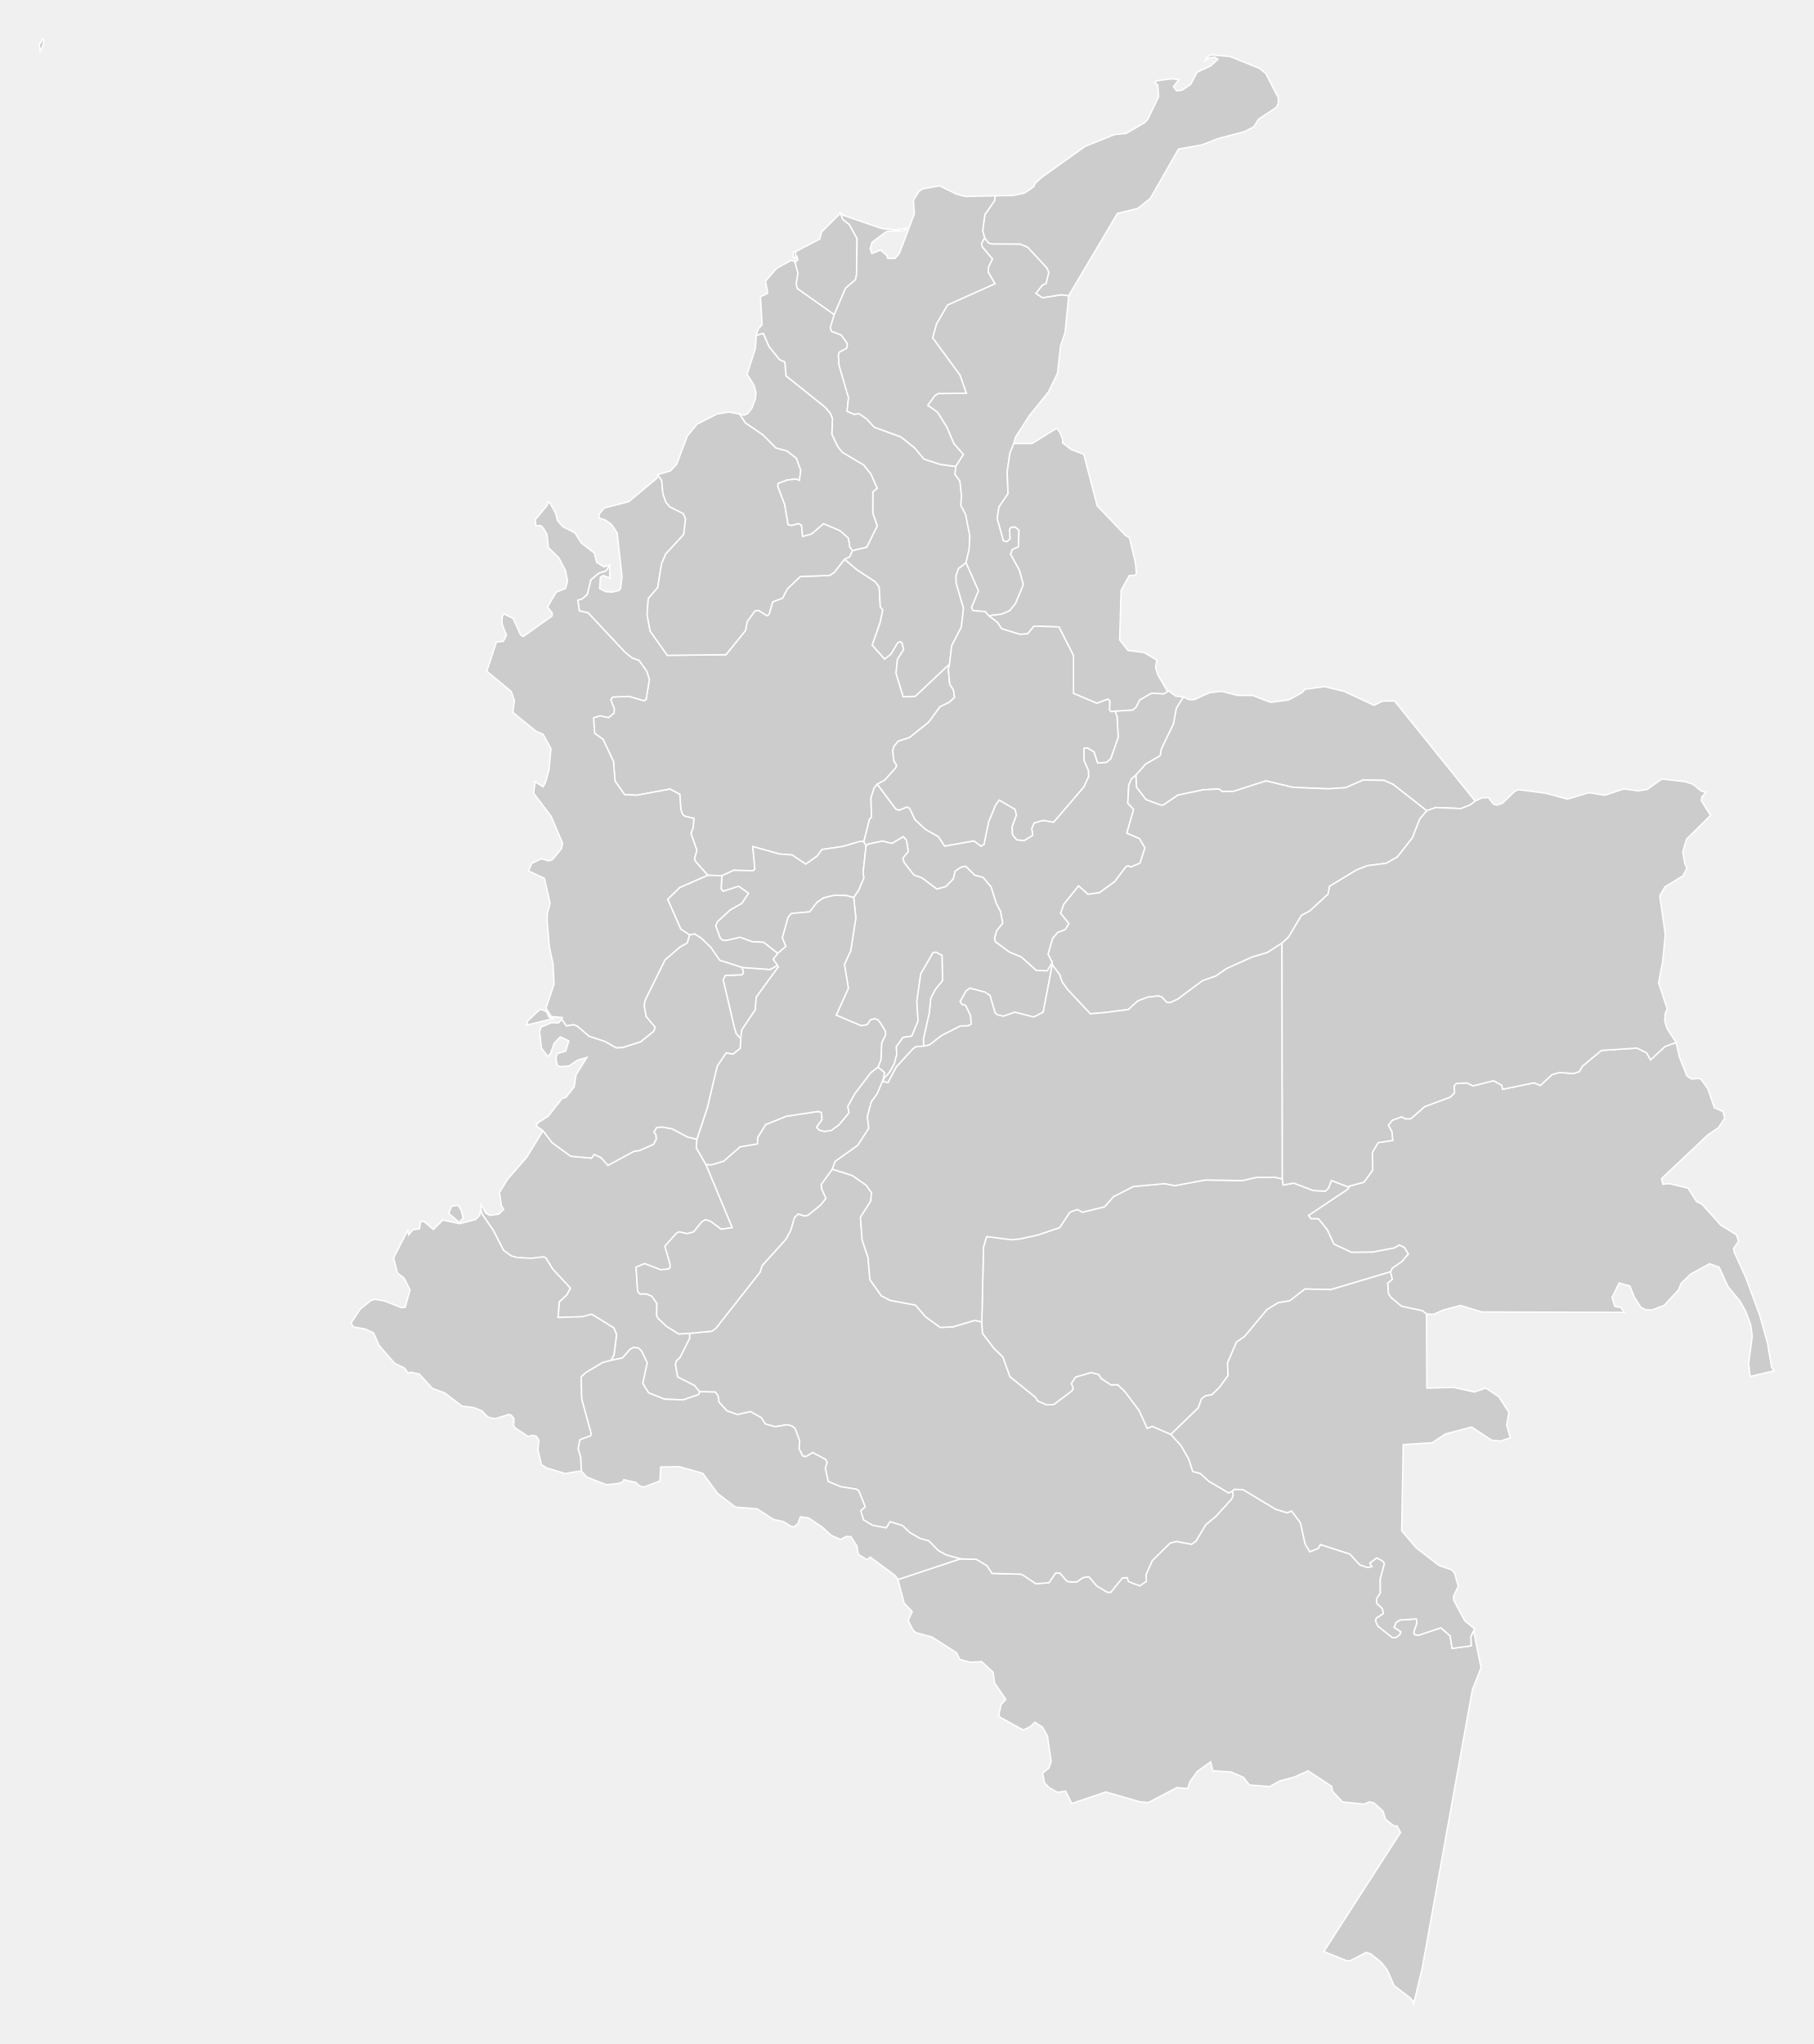
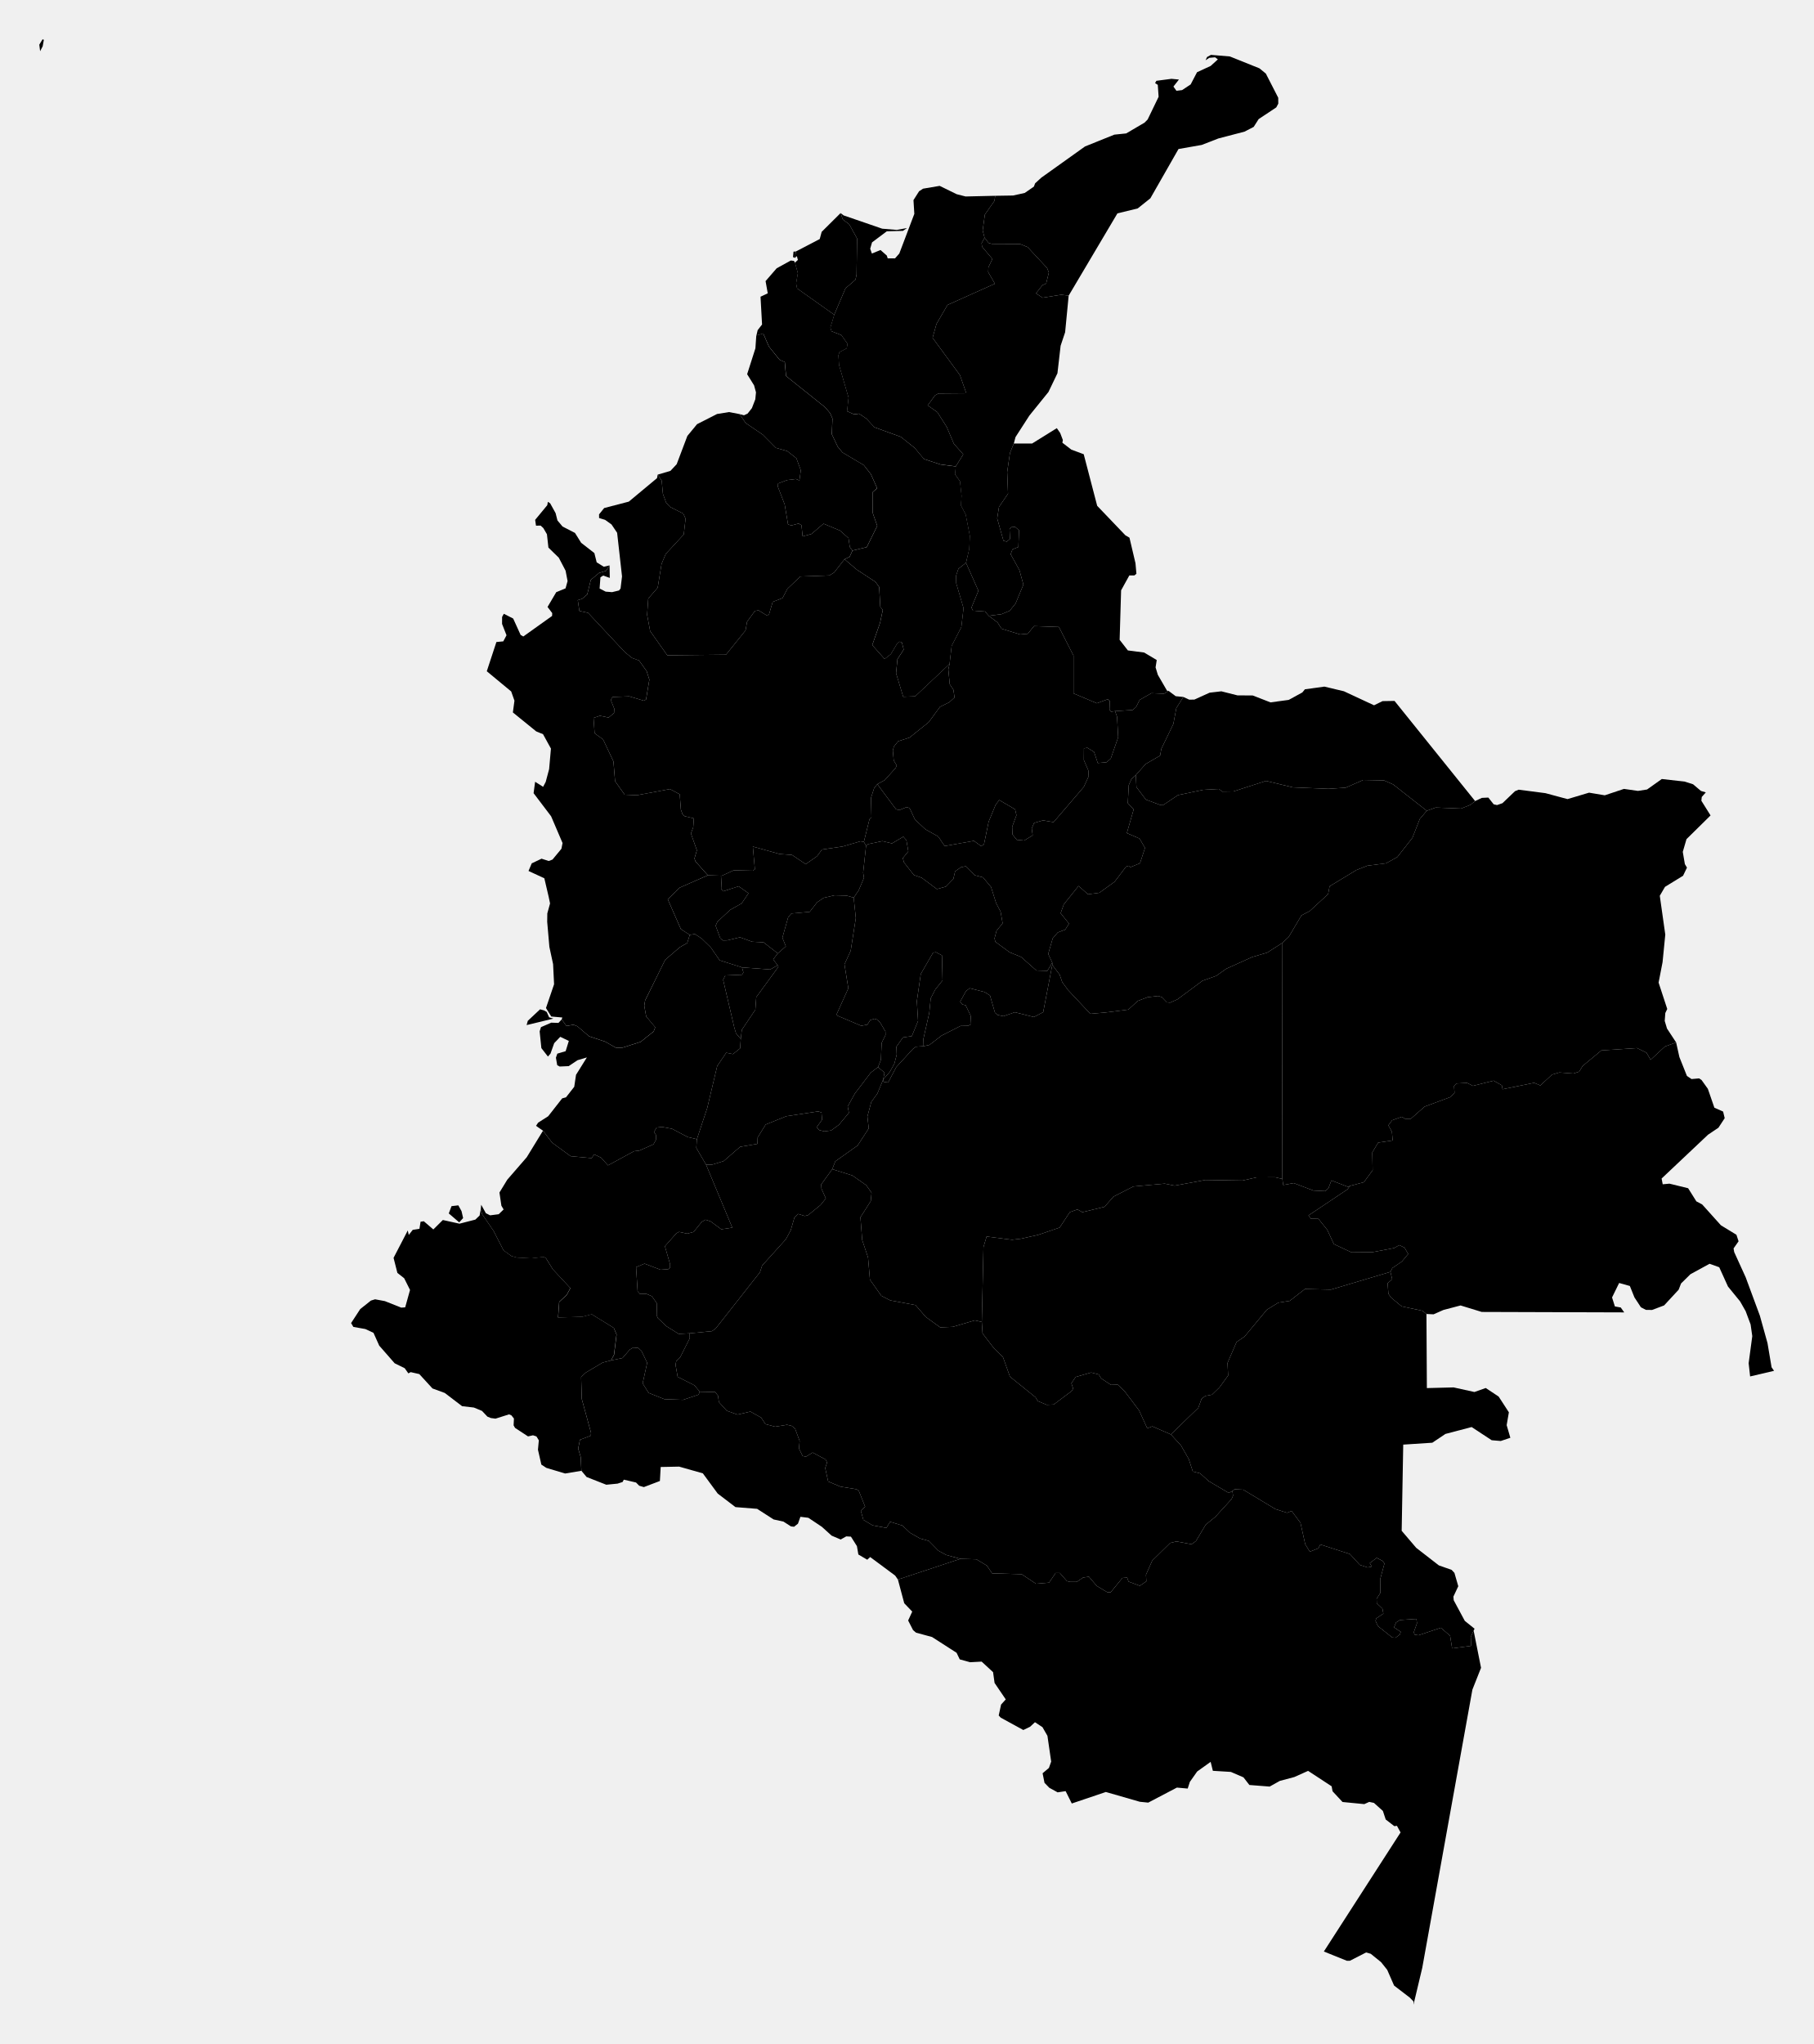
- <svg xmlns="http://www.w3.org/2000/svg" xmlns:ns1="http://amcharts.com/ammap" version="1.1" viewBox="-13.865 -13.865 639.731 721.001">
-   <defs>
-     <style type="text/css">
- 			.land
- 			{
- 				fill: #CCCCCC;
- 				fill-opacity: 1;
- 				stroke:white;
- 				stroke-opacity: 1;
- 				stroke-width:0.5;
- 			}
- 		</style>
-     <ns1:ammap projection="mercator" leftLongitude="-79.051" topLatitude="12.591" rightLongitude="-66.869" bottomLatitude="-4.237" />
-   </defs>
+ <svg xmlns="http://www.w3.org/2000/svg" version="1.1" viewBox="-13.865 -13.865 639.731 721.001">
  <g>
    <path id="CO_AMA" title="Amazonas" class="land" d="M302.91,543.31L324.95,536L324.95,536L330.59,536.16L334.32,538.4L336.13,541.12L346.57,541.42L351.61,544.78L356.22,544.4L358.54,541L360.04,541L362.5,543.83L363.64,544.14L366,544.14L368.24,542.6L370.29,542.31L373.06,545.55L376.73,547.75L377.95,547.82L382.11,542.75L383.79,542.62L384.27,544.02L388.24,545.51L390.55,543.94L390.42,541.62L392.63,536.63L398.98,530.39L401.19,529.86L406.51,530.85L408.04,529.74L411.5,523.96L414.94,521.14L420.64,514.9L421.14,513.72L420.92,512.08L420.92,512.08L421.68,511.46L424.72,511.6L436.11,518.46L440.22,519.76L441.8,519.11L444.92,523.27L446.61,530.85L448.23,533.49L451.24,532.27L451.94,530.94L462.35,534.3L465.88,538.14L468.63,539.04L470.09,538.71L469.37,537.5L471.83,535.65L473.85,536.71L474.56,537.63L473.06,543.17L473.12,547.99L471.79,550.11L471.85,551.68L473.84,553.56L474.18,555.32L471.68,556.99L471.41,557.88L472.24,559.72L477.31,563.74L478.46,563.83L479.99,562.7L480.31,561.75L477.93,560.18L478.64,558.46L480,557.58L485.83,557.19L486.03,558.71L484.91,561.89L485.2,562.73L486.56,562.96L494.46,560.32L497.71,563.13L498.43,567.58L505.15,566.68L505.01,563.52L506.02,561.33L506.02,561.33L508.63,574.44L505.58,582.14L487.89,680.28L484.8,693.27L484.81,692.14L483.49,690.77L477.95,686.52L475.53,680.98L473.36,678.26L469.71,675.31L468.09,674.84L462.38,677.77L461.26,677.77L453.18,674.51L480.24,632.51L478.96,630.17L478.05,630.3L475,627.94L474,624.92L470.85,622.09L469.19,621.73L467.45,622.52L459.76,621.77L456.25,617.99L455.92,616.23L447.62,610.79L442.78,612.96L437.64,614.33L434.06,616.33L426.9,615.77L424.82,613.08L420.37,611.16L414.02,610.77L413.24,607.61L408.49,611.01L405.9,614.68L405.14,617.03L401.33,616.69L391.22,621.99L388.25,621.69L376.27,618.24L364.25,622.3L362.08,617.94L359.26,618.37L356.34,616.77L354.63,615.02L353.95,611.64L356.18,609.76L356.98,607.52L355.66,598.43L353.91,595.38L351.26,593.63L349.54,595.23L347.15,596.38L339.17,592.01L338.47,591.25L339.31,587.4L340.96,585.59L337.01,579.77L336.48,575.97L332.45,572.25L328.38,572.47L324.72,571.46L323.61,569.14L314.96,563.58L309.29,562.03L308.25,561.13L306.52,557.75L307.96,554.61L305.14,551.66z" />
    <path id="CO_ANT" title="Antioquia" class="land" d="M290.9,283.09L289.71,282.89L283.39,284.73L276.13,285.79L274.38,288.16L270.39,290.95L265.55,287.71L261.12,287.37L251.73,284.75L252.45,292.76L251.75,293.28L244.98,293.13L240.8,295.04L240.8,295.04L235.86,294.89L235.86,294.89L231.5,289.98L231.14,288.96L231.99,286.06L229.89,280.13L230.7,277.95L230.91,274.8L227.7,274.05L226.96,273.39L226.35,271.74L225.94,266.32L222.5,264.47L210.84,266.64L206.52,266.45L203.13,261.69L202.56,254.72L198.89,246.95L195.91,244.79L195.52,239.37L197.79,238.61L200.84,239.25L202.77,237.64L202.85,236.13L201.59,233L202.26,231.99L208.12,231.77L213.29,233.3L214.06,232.88L215.23,225.86L214.26,222.84L211.59,219.12L209.14,218.23L206.64,216.23L193.6,202.31L190.54,201.63L189.97,197.83L191.47,197.38L193.31,195.83L194.58,190.66L197.46,188.25L199.95,187.5L201.18,185.57L201.18,185.57L201.26,189.99L198.94,189.15L197.96,189.78L197.67,193.73L199.81,194.83L202.08,195.01L204.51,194.42L205.06,193.74L205.58,189.46L203.85,174.07L201.87,171.13L199.61,169.51L197.49,168.86L197.48,167.57L199.28,165.34L207.97,163.08L217.92,154.8L218.16,153.56L218.16,153.56L219.57,155.65L220.01,160.36L221.15,163.45L222.53,164.95L227.2,167.31L228,169.09L227.36,174.66L220.99,181.55L219.53,185.03L218.16,193.43L214.83,197.28L214.43,203.01L215.5,208.74L221.55,217.29L242.25,217.07L249.16,208.5L249.69,205.44L252.45,201.65L253.73,201.42L256.79,203.32L257.48,202.7L258.74,198.43L262.21,197.11L263.91,193.84L268.48,189.49L278.73,189.12L280.4,188.09L284.07,183.4L284.07,183.4L288.38,187.05L294.96,191.37L296.29,193.2L296.69,200.18L297.57,201.26L296.61,205.82L293.85,213.68L298.21,218.58L300.39,216.89L302.73,212.98L303.54,212.45L304.32,212.78L304.94,215.26L302.74,218.65L302.26,223.6L304.78,231.92L309.02,231.73L321.13,220.32L321.13,220.32L320.7,222.29L321.2,227.5L322.5,229.47L322.89,232.16L321.03,233.86L317.76,235.45L313.78,240.88L307,246.31L302.99,247.61L301.5,249.46L301.11,250.87L301.44,254.4L302.49,256.13L302.14,256.99L298.25,261.32L295.64,262.74L295.64,262.74L294.53,264.13L293.41,267.57L293.58,274.4L292.88,275.11z" />
    <path id="CO_ARA" title="Arauca" class="land" d="M489.48,272.13L477.63,262.84L474.39,261.41L467.06,261.27L460.88,263.98L454.84,264.38L442.27,263.87L432.77,261.59L421.27,265.3L417.33,265.36L416.15,264.43L410.64,264.73L401.72,266.6L396.43,270.15L395.57,270.12L390.4,268.19L387.06,263.79L386.83,259.54L386.83,259.54L390.28,255.65L395.41,252.67L395.84,250.28L400.08,241.51L401.14,235.88L403.61,231.98L403.61,231.98L405.67,232.93L407.49,232.91L412.88,230.47L417.02,229.99L422.69,231.42L428.11,231.46L434.34,233.89L440.78,233.02L445.59,230.39L446.49,229.28L453.36,228.33L460.25,229.97L470.88,234.92L473.88,233.45L478.11,233.38L506.54,268.7L506.54,268.7L504.91,270.02L501.6,271.35L492.63,270.99z" />
    <path id="CO_ATL" title="Atlántico" class="land" d="M266.9,74.85L275.33,70.45L276.01,67.92L282.69,61.29L282.69,61.29L283.47,63.54L285.76,65.3L288.5,70.26L288.32,82.99L287.94,84.79L284.41,87.84L280.44,97.16L280.44,97.16L267.32,87.86L266.98,86.09L267.6,82.48L266.58,78.77L266.58,78.77L267.62,77.82L267.25,76.45L266.62,77.11L266.62,77.11z" />
    <path id="CO_BOL" title="Bolívar" class="land" d="M326.93,184.66l-2.67,2.1l-0.83,2.44l0.05,2.65l2.59,8.82l-0.78,6.67l-3.41,6.61l-0.74,6.38l0,0l-12.12,11.41l-4.24,0.19l-2.52,-8.32l0.49,-4.95l2.2,-3.39l-0.62,-2.48l-0.78,-0.32l-0.81,0.53l-2.34,3.9l-2.18,1.69l-4.36,-4.9l2.76,-7.85l0.96,-4.56l-0.88,-1.08l-0.39,-6.99l-1.33,-1.83l-6.58,-4.32l-4.32,-3.65l0,0l1.8,-0.85l1.01,-2.21l0,0l5.03,-1.21l3.71,-7.5l-1.57,-4.47l0.01,-7.48l1.53,-1.33l-2.21,-4.96l-2.52,-3.2l-7.5,-4.45l-1.7,-2.08l-2.07,-4.36l0.23,-5.52l-0.82,-1.91l-1.77,-2.08l-13.78,-11.03l-0.44,-4.92l-1.82,-0.79l-3.78,-4.67l-2.01,-4.63l-2.43,0.74l0,0l0.45,-1.91l1.55,-1.99l-0.54,-9.8l2.55,-1.2l-0.77,-4.31l3.92,-4.52l4.98,-2.74l1.1,0.13l0.39,0.62l0,0l1.02,3.72l-0.62,3.61l0.34,1.76l13.12,9.3l0,0l-1.37,4.52l0.4,1.3l3.45,1.33l2.2,3.09l-0.29,1.61l-2.54,1.34l-0.39,1.09l0.23,3.47l3.35,11.48l-0.52,4.81l2.45,1.08l1.78,-0.23l2.6,1.77l2.81,3.03l9.32,3.38l4.87,3.89l3.32,3.95l5.8,1.9l5.41,0.7l0,0l-0.26,2.81l1.73,2.4l0.58,5.21l-0.25,3.29l1.7,3.25l1.47,7.59l-0.23,4.58L326.93,184.66zM266.62,77.11l-0.72,-0.29l0.17,-1.92l0.83,-0.06l0,0L266.62,77.11z" />
    <path id="CO_BOY" title="Boyacá" class="land" d="M379.5,236.98L385.74,236.57L386.95,235.5L388.2,233.01L392.34,230.65L396.78,230.84L398.38,229.82L398.38,229.82L400.91,231.71L403.61,231.98L403.61,231.98L401.14,235.88L400.08,241.51L395.84,250.28L395.41,252.67L390.28,255.65L386.83,259.54L386.83,259.54L385.28,260.97L384.35,263.07L384.01,269.43L386.08,271.66L383.67,280L388.14,281.92L390.08,285.23L388.31,290.63L385,292L384.23,291.53L383.38,291.86L379.37,297.15L373.99,301.04L369.97,301.59L366.64,298.65L361.44,305.12L360.32,308.26L363.26,311.92L361.95,314.04L359.3,315.06L357.52,317.13L355.93,322.64L357.37,325.67L357.37,325.67L355.63,328.59L351.76,328.47L346.38,323.7L342.32,322.04L337.3,318.35L336.99,317.17L337.7,314.45L339.85,311.81L339.14,307.74L337.56,304.71L335.77,299.02L332.92,295.62L330.01,294.87L326.8,291.7L325.09,292.08L323.1,293.48L322.47,296.17L319.82,298.88L316.66,299.75L311.31,295.76L308.55,294.8L305.06,290.35L304.64,288.82L306.58,286.45L305.9,282.51L304.82,281.27L300.83,283.64L297.43,282.83L292.41,283.89L291.67,284.5L291.67,284.5L290.9,283.09L290.9,283.09L292.88,275.11L293.58,274.4L293.41,267.57L294.53,264.13L295.64,262.74L295.64,262.74L302.21,271.56L303.38,271.9L305.99,270.82L307.04,271.2L308.94,275.25L312.66,278.7L317.13,281.2L319.4,284.57L329.72,282.74L332.28,284.61L333.28,283.94L334.93,275.96L337.37,270.05L338.64,268.34L344.25,271.62L344.73,273.69L343.22,277.78L343.33,280.49L344.84,282.37L347.46,282.62L350.46,280.79L350.12,278.37L350.95,276.42L354.12,275.51L357.83,276.14L368.48,263.72L370.2,259.98L370.09,257.9L368.51,254.24L368.54,250.1L369.75,249.91L372.12,251.38L373.41,255.29L376.53,255.01L377.99,253.74L380.62,246.19L380.22,238.94z" />
    <path id="CO_CAU" title="Cauca" class="land" d="M233.01,477.05L232.56,478.09L227.14,479.91L220.52,479.68L214.95,477.45L212.86,474.1L214.45,466.86L212.42,462.62L211.31,461.62L209.53,461.46L208.33,462.18L205.74,465.16L201.67,466.01L201.67,466.01L202.78,464.04L203.67,456.87L202.7,454.56L194.91,449.75L191.58,450.62L183.03,450.89L183.43,445.39L186.07,442.93L187.37,440.53L181.18,433.89L178.72,429.92L177.96,429.52L173.58,430.01L168.6,429.76L166.57,429.21L163.79,427.21L160.28,420.35L156.27,414.49L155.74,412.75L155.74,412.75L155.9,411.1L157.55,414.09L159.04,414.83L162.07,414.44L163.81,412.76L163.02,411.44L162.34,406.78L165.1,402.26L171.96,394.35L177.7,384.98L177.7,384.98L180.93,389.21L187.46,393.97L194.84,394.65L195.77,393.33L198.18,394.48L200.62,397.21L209.82,392.21L211.67,392L216.68,389.78L217.62,388.03L217.52,386.4L216.83,385.48L217.76,383.88L219.71,383.65L223.21,384.3L228.77,387.22L231.99,387.98L231.99,387.98L231.78,391.05L235.22,396.95L235.22,396.95L244.48,419.17L240.59,419.75L236.81,416.95L235.01,416.37L233.68,417.17L230.84,420.69L228.59,421.3L225.68,420.67L224.73,421.19L220.71,425.73L222.53,432.06L222.53,433.28L221.91,433.82L219.15,434.02L213.53,431.87L210.54,433.12L211.08,441.61L211.89,442.55L214.2,442.54L216.1,443.37L217.9,445.91L217.8,450.13L218.24,451.1L221.26,453.96L225.58,456.66L229.45,456.45L229.45,456.45L229.47,458.21L226.09,464.92L224.7,466.28L224.46,467.56L225.21,471.8L231.15,474.81z" />
    <path id="CO_CES" title="Cesar" class="land" d="M326.93,184.66L328.05,179.78L328.28,175.2L326.8,167.61L325.1,164.36L325.35,161.07L324.78,155.86L323.05,153.46L323.31,150.65L323.31,150.65L325.97,146.41L322.65,142.66L320.14,136.75L316.83,131.53L313.41,129.12L316.02,125.58L317.18,124.94L327.04,124.86L324.79,118.45L315.14,105.3L316.52,100.38L320.41,93.7L337.12,86.21L334.76,82.11L334.84,80.4L336.24,77.47L332.62,73.2L332.43,71.94L333.48,69.99L333.48,69.99L334.9,71.84L336.09,72.16L346,72.21L348.67,73.3L355.55,80.69L356.16,82.27L355.2,86.16L353.9,86.73L351.63,89.6L353.91,91.15L360.56,90.1L363.15,90.42L363.15,90.42L361.9,103.33L360.31,108.09L359.19,117.8L356.02,124.4L349.28,132.74L344.39,140.32L343.8,142.58L343.8,142.58L342.44,145.92L341.46,152.62L341.76,160.28L338.57,164.95L337.93,168.99L340.14,176.85L341.29,177.2L342.45,176.24L342.29,172.86L342.83,172.11L344.27,172L345.64,173.19L345.41,179.08L343.32,179.92L342.68,181.63L345.78,187.25L347.18,192.35L344.43,198.99L342.35,201.57L339.42,202.79L334.93,203.34L334.93,203.34L333.67,201.86L329.39,201.55L328.85,200.46L331.31,194.53z" />
    <path id="CO_CHO" title="Chocó" class="land" d="M179.42,163.15l0.81,0.53l1.92,3.47l0.64,2.56l1.8,2.15l4.39,2.26l2.18,3.48l4.66,3.63l0.82,3.27l2.51,1.55l2.03,-0.48l0,0l-1.24,1.92l-2.48,0.75l-2.89,2.41l-1.27,5.17l-1.84,1.56l-1.49,0.45l0.56,3.8l3.07,0.68l13.04,13.92l2.49,2l2.45,0.88l2.67,3.73l0.97,3.02l-1.17,7.02l-0.76,0.42l-5.17,-1.53l-5.86,0.22l-0.67,1.01l1.26,3.13l-0.09,1.51l-1.93,1.61l-3.04,-0.64l-2.27,0.76l0.39,5.42l2.98,2.16l3.66,7.77l0.57,6.97l3.39,4.76l4.33,0.19l11.65,-2.17l3.45,1.85l0.4,5.41l0.61,1.66l0.74,0.66l3.22,0.75l-0.22,3.16l-0.8,2.17l2.09,5.93l-0.85,2.9l0.35,1.02l4.36,4.91l0,0l-9.91,4.35l-4.22,4.11l4.63,10.53l3.14,2.02l0,0l-0.89,2.86l-2.59,1.48l-5.2,4.46l-7.08,14.32l-0.3,1.86l0.68,3.79l3.2,3.81l-0.56,1.47l-4.61,3.69l-6.39,2.03l-2.25,0.08l-3.85,-2.19l-5.7,-1.9l-4.12,-3.52l-1.33,-0.55l-2.53,0.43l-1.67,-2.33l0,0l0.24,-0.64l-3.92,-0.35l-1.86,-2.99l2.86,-8.39l-0.35,-7.1l-1.31,-6.08l-0.77,-8.85l0.04,-2.96l0.97,-3.52l-0.5,-2.38l-1.52,-6.49l-5.58,-2.58l1.14,-2.69l3.46,-1.64l2.53,0.81l1.33,-0.5l3.15,-3.81l0.4,-2.02l-4.04,-9.44l-6.18,-8.15l0.54,-4.02l2.82,1.78l0.91,-1.72l1.21,-4.52l0.64,-7.25l-2.79,-5.08l-2.4,-0.98l-8.24,-6.69l0.56,-4.15l-1.15,-3.25l-8.61,-7.13l3.39,-10.31l2.43,-0.23l1.14,-2.15l-1.57,-4l0.01,-2.47l0.61,-1.11l3.3,1.68l2.63,5.79l0.94,0.54l10.16,-7.25l0.04,-1.01l-1.65,-2.16l3.08,-5.22l3.28,-1.34l0.71,-2.57l-0.7,-3.66l-2.4,-4.58l-3.66,-3.57l-0.52,-4.7l-1.27,-2.18l-0.96,-0.88l-1.63,0.03l-0.3,-2.05l4.28,-5.18L179.42,163.15zM178.07,342.55l0.95,0.54l0.83,1.89l1.5,0.46l-9.43,2.28l0.41,-1.49l4.34,-4.07L178.07,342.55z" />
    <path id="CO_CAL" title="Caldas" class="land" d="M260.52,322.44L255.53,318.54L251.49,318.32L247.2,316.76L242.6,317.84L241.14,317.85L240.25,317.12L238.61,312.69L239.21,311.28L243.71,307.1L247.79,304.79L250.2,301.23L246.73,298.76L241.24,300.54L240.54,299.64L240.8,295.04L240.8,295.04L244.98,293.13L251.75,293.28L252.45,292.76L251.73,284.75L261.12,287.37L265.55,287.71L270.39,290.95L274.38,288.16L276.13,285.79L283.39,284.73L289.71,282.89L290.9,283.09L290.9,283.09L291.67,284.5L291.67,284.5L290.64,293.95L290.93,295.79L289.08,300.18L287.31,302.78L287.31,302.78L284.8,302.05L280.59,301.94L276.75,302.83L274.39,304.42L271.79,307.78L265.35,308.36L264.2,309.65L262.15,316.92L263.38,319.94z" />
    <path id="CO_COR" title="Córdoba" class="land" d="M284.07,183.4L280.4,188.09L278.73,189.12L268.48,189.49L263.91,193.84L262.21,197.11L258.74,198.43L257.48,202.7L256.79,203.32L253.73,201.42L252.45,201.65L249.69,205.44L249.16,208.5L242.25,217.07L221.55,217.29L215.5,208.74L214.43,203.01L214.83,197.28L218.16,193.43L219.53,185.03L220.99,181.55L227.36,174.66L228,169.09L227.2,167.31L222.53,164.95L221.15,163.45L220.01,160.36L219.57,155.65L218.16,153.56L218.16,153.56L222.66,152.23L224.86,149.88L228.63,139.91L232.05,135.76L239.1,132.17L243.33,131.49L247.07,132.21L247.07,132.21L249.18,135.34L255.26,139.47L259.87,144.12L263.85,145.24L267.09,147.78L268.65,152.03L268.16,155.6L266.91,155.1L263.8,155.48L260.63,156.68L260.57,157.84L262.97,164.09L264.15,171.13L265.35,171.48L267.88,170.8L268.89,171.39L269.29,175.33L272.39,174.5L276.67,170.86L282.5,173.3L285.48,175.96L285.94,179.09L286.87,180.34L286.87,180.34L285.86,182.55z" />
    <path id="CO_CAQ" title="Caquetá" class="land" d="M399.2,492.11L402.77,496L405.51,500.78L406.95,505.19L409.54,505.85L412.54,508.58L419.62,512.75L420.92,512.08L420.92,512.08L421.14,513.72L420.64,514.9L414.94,521.14L411.5,523.96L408.04,529.74L406.51,530.85L401.19,529.86L398.98,530.39L392.63,536.63L390.42,541.62L390.55,543.94L388.24,545.51L384.27,544.02L383.79,542.62L382.11,542.75L377.95,547.82L376.73,547.75L373.06,545.55L370.29,542.31L368.24,542.6L366,544.14L363.64,544.14L362.5,543.83L360.04,541L358.54,541L356.22,544.4L351.61,544.78L346.57,541.42L336.13,541.12L334.32,538.4L330.59,536.16L324.95,536L324.95,536L319.96,534.63L317.21,533.14L313.8,529.67L310.73,528.82L307.16,526.79L304.51,524.26L300.15,522.93L298.84,525.09L293.96,524.18L290.72,522.24L289.82,519.02L291.35,517.62L289.13,512.06L288.32,511.45L282.64,510.53L278.3,508.71L277.26,503.96L277.92,502.03L277.4,500.95L272.84,498.51L270.44,499.97L269.28,499.71L268.01,497.09L268.24,494.41L266.61,490.01L265.44,489.11L263.79,488.71L259.6,489.39L256.16,488.47L254.68,486.2L250.87,484.06L246.29,485.12L242.53,483.76L239.76,480.71L239.43,478.42L238.44,477.17L233.01,477.05L233.01,477.05L231.15,474.81L225.21,471.8L224.46,467.56L224.7,466.28L226.09,464.92L229.47,458.21L229.45,456.45L229.45,456.45L237.3,455.69L238.63,454.74L254.24,434.91L255.01,432.55L263.4,423.25L265.11,420.06L266.41,415.58L267.74,414.34L270.04,415.06L271.25,414.75L275.62,411.18L277.48,408.86L275.95,405.46L275.85,403.92L279.74,398.55L279.74,398.55L286.84,400.77L291.75,404.22L293.61,406.88L293.33,409.8L289.69,415.52L290.31,423.55L292.37,429.69L293.04,437.53L297.06,443.21L300.21,444.83L309.12,446.49L312.76,450.69L317.83,454.35L322.28,454.16L330.05,451.88L332.51,452.44L332.51,452.44L332.76,456.46L336.74,461.67L339.97,464.83L342.44,471.74L351.48,479.03L352.25,480.34L355.41,481.67L357.88,481.56L364.23,476.79L364.74,475.95L364.11,474.08L365.61,471.86L371.06,470.28L373.76,470.96L374.63,472.37L378.07,474.63L380.48,474.57L383,477.02L387.99,483.64L390.87,489.95L392.67,489.27z" />
    <path id="CO_CAS" title="Casanare" class="land" d="M357.37,325.67L355.93,322.64L357.52,317.13L359.3,315.06L361.95,314.04L363.26,311.92L360.32,308.26L361.44,305.12L366.64,298.65L369.97,301.59L373.99,301.04L379.37,297.15L383.38,291.86L384.23,291.53L385,292L388.31,290.63L390.08,285.23L388.14,281.92L383.67,280L386.08,271.66L384.01,269.43L384.35,263.07L385.28,260.97L386.83,259.54L386.83,259.54L387.06,263.79L390.4,268.19L395.57,270.12L396.43,270.15L401.72,266.6L410.64,264.73L416.15,264.43L417.33,265.36L421.27,265.3L432.77,261.59L442.27,263.87L454.84,264.38L460.88,263.98L467.06,261.27L474.39,261.41L477.63,262.84L489.48,272.13L489.48,272.13L487.01,275.05L484.43,281.65L479.1,288.45L475.11,290.66L468.54,291.5L464.69,293.01L455.2,298.76L454.69,301.51L448.17,307.51L445.27,309.04L440.77,316.64L438.41,318.82L438.41,318.82L433.17,322.17L427.87,323.73L418.75,327.85L415.18,330.37L410.37,332.08L401.57,338.61L398.97,339.8L397.78,339.7L396.02,337.87L394.75,337.45L391,337.89L387.55,339.19L384.2,342.26L376.13,343.28L370.8,343.75L362.89,335.32L360.87,332.55L359.98,329.95L357.37,326.49L357.37,326.49z" />
    <path id="CO_CUN" title="Cundinamarca" class="land" d="M287.31,302.78L289.08,300.18L290.93,295.79L290.64,293.95L291.67,284.5L291.67,284.5L292.41,283.89L297.43,282.83L300.83,283.64L304.82,281.27L305.9,282.51L306.58,286.45L304.64,288.82L305.06,290.35L308.55,294.8L311.31,295.76L316.66,299.75L319.82,298.88L322.47,296.17L323.1,293.48L325.09,292.08L326.8,291.7L330.01,294.87L332.92,295.62L335.77,299.02L337.56,304.71L339.14,307.74L339.85,311.81L337.7,314.45L336.99,317.17L337.3,318.35L342.32,322.04L346.38,323.7L351.76,328.47L355.63,328.59L357.37,325.67L357.37,325.67L357.37,326.49L357.37,326.49L354.16,343.17L350.88,344.88L344.16,343.19L340.14,344.59L338.08,344.14L337.16,343.37L335.39,337.27L333.46,336.05L328.24,334.72L326.94,335.71L324.87,339.46L325.6,340.43L326.81,340.73L328.58,344.44L328.75,347.42L327.65,347.98L324.99,348.03L318.32,351.43L314.02,354.73L311.98,355.16L311.98,355.16L311.91,352.57L313.97,343.42L314.48,338.29L316.13,335.11L318.66,331.98L318.45,323.14L316.33,322.02L315.31,322.19L310.98,329.68L309.59,339.27L310.02,346.26L307.82,351.62L304.7,352.08L302.38,355.34L302.49,358.15L301.66,361.32L300.05,364.24L297.74,366.87L297.74,366.87L298.16,364.47L295.88,362.55L295.88,362.55L296.91,359.98L297.17,354L298.54,351.21L298.5,349.97L296.72,346.96L295.74,345.83L294.59,345.49L293.13,345.98L292.15,347.55L289.97,347.97L281.14,344.23L285.42,334.74L284.05,326.3L286.25,321.52L288.06,309.97z" />
    <path id="CO_DC" title="Distrito Capital de Bogotá" class="land" d="M297.74,366.87L300.05,364.24L301.66,361.32L302.49,358.15L302.38,355.34L304.7,352.08L307.82,351.62L310.02,346.26L309.59,339.27L310.98,329.68L315.31,322.19L316.33,322.02L318.45,323.14L318.66,331.98L316.13,335.11L314.48,338.29L313.97,343.42L311.91,352.57L311.98,355.16L311.98,355.16L309.25,355.35L308.21,356.13L302.33,362.54L299.45,367.98L297.85,367.73z" />
    <path id="CO_GUA" title="Guainía" class="land" d="M577.46,353.85L578.61,359.01L581.27,365.67L582.88,366.76L585.57,366.53L586.42,367.09L588.65,370.21L590.95,376.87L594.03,378.23L594.59,380.56L592.38,383.93L588.71,386.39L572.33,401.85L572.72,403.88L575.1,403.66L581.69,405.27L584.6,409.91L586.65,411L593.26,418.35L598.73,421.69L599.48,423.99L597.72,426.5L597.94,427.79L601.99,436.68L607,450.23L609.69,459.9L611.13,468.43L612,469.68L603.56,471.66L603.04,467L604.32,457.43L603.73,453.32L601.98,448.63L600.03,445.2L595.75,439.95L592.66,433.14L589.25,431.92L582.51,435.6L579.2,438.86L578.34,441.07L573.21,446.61L568.96,448.21L566.78,448.18L565.03,447.26L562.75,443.78L561.13,439.75L557.35,438.69L554.85,443.8L555.85,446.97L557.92,447.34L559.14,449.07L508.88,448.91L501.41,446.62L495.36,448.21L491.88,449.75L489.37,449.63L489.37,449.63L488,448.51L480.61,446.93L476.92,443.88L475.95,442.51L475.67,438.79L477.29,437.37L476.67,434.77L476.67,434.77L477.33,433.43L480.7,431.13L482.94,428.46L481.61,426.21L479.76,425.34L478,426.37L470.3,427.82L462.91,427.89L456.72,424.98L454.37,419.93L451.25,416.06L448.63,416.04L447.75,414.87L461.54,405.65L462.37,404.46L462.37,404.46L467.31,403.14L470.39,398.92L470.27,392.65L472.33,389.18L477.46,388.41L477.19,385.38L475.93,383.07L477.28,381.29L480.67,380.08L481.82,380.76L483.86,380.76L488.73,376.48L497.74,373.14L499.27,371.64L499.1,369.21L499.93,368.32L503.7,368.11L505.75,369.17L513.07,367.33L515.97,368.98L516.22,370.36L527.36,368.09L529.54,369.02L533.7,365.18L536.27,364.44L541.21,364.81L543.24,364.16L544.46,362.16L551.09,356.66L563.66,355.83L567.02,357.48L568.44,359.97L573.54,355.26z" />
    <path id="CO_GUV" title="Guaviar" class="land" d="M476.67,434.77L455.66,441.03L446.51,440.82L441.12,445.01L437.11,445.63L433.08,448.12L425.22,457.57L422.37,459.54L419.19,466.92L419.41,471.33L416.33,475.55L413.71,478.1L411.35,478.54L410.04,479.55L408.88,482.75L399.2,492.11L399.2,492.11L392.67,489.27L390.87,489.95L387.99,483.64L383,477.02L380.48,474.57L378.07,474.63L374.63,472.37L373.76,470.96L371.06,470.28L365.61,471.86L364.11,474.08L364.74,475.95L364.23,476.79L357.88,481.56L355.41,481.67L352.25,480.34L351.48,479.03L342.44,471.74L339.97,464.83L336.74,461.67L332.76,456.46L332.51,452.44L332.51,452.44L333.1,425.99L334.2,422.31L343.17,423.45L346.25,423.09L352.3,421.75L359.98,419.14L363.56,413.71L366.25,412.74L367.97,413.73L375.81,411.82L378.95,408.24L385.96,404.66L397,403.65L400.54,404.36L411.36,402.36L424.45,402.56L429.42,401.44L436,401.41L438.54,401.99L438.54,401.99L438.84,404.13L442.56,403.46L449.46,406.08L453.66,406.29L454.79,405.28L455.84,402.52L461.68,404.78L462.37,404.46L462.37,404.46L461.54,405.65L447.75,414.87L448.63,416.04L451.25,416.06L454.37,419.93L456.72,424.98L462.91,427.89L470.3,427.82L478,426.37L479.76,425.34L481.61,426.21L482.94,428.46L480.7,431.13L477.33,433.43z" />
    <path id="CO_HUI" title="Huila" class="land" d="M229.45,456.45L225.58,456.66L221.26,453.96L218.24,451.1L217.8,450.13L217.9,445.91L216.1,443.37L214.2,442.54L211.89,442.55L211.08,441.61L210.54,433.12L213.53,431.87L219.15,434.02L221.91,433.82L222.53,433.28L222.53,432.06L220.71,425.73L224.73,421.19L225.68,420.67L228.59,421.3L230.84,420.69L233.68,417.17L235.01,416.37L236.81,416.95L240.59,419.75L244.48,419.17L235.22,396.95L235.22,396.95L237.32,396.96L241.41,395.71L247.24,390.66L253.35,389.62L253.43,387.36L256.25,382.81L263.54,379.87L274.75,378.18L275.94,378.53L276.16,381.09L274.25,383.75L275.14,384.76L276.95,385.22L279.34,384.9L282.09,382.9L285.62,378.66L285.19,376.44L287.72,371.87L293.33,364.5L295.88,362.55L295.88,362.55L298.16,364.47L297.74,366.87L297.74,366.87L295.66,371.88L293.52,374.83L292.14,379.98L292.62,384.16L288.7,390.19L280.81,395.79L279.74,398.55L279.74,398.55L275.85,403.92L275.95,405.46L277.48,408.86L275.62,411.18L271.25,414.75L270.04,415.06L267.74,414.34L266.41,415.58L265.11,420.06L263.4,423.25L255.01,432.55L254.24,434.91L238.63,454.74L237.3,455.69z" />
    <path id="CO_LAG" title="La Guajira" class="land" d="M363.15,90.42L360.56,90.1L353.91,91.15L351.63,89.6L353.9,86.73L355.2,86.16L356.16,82.27L355.55,80.69L348.67,73.3L346,72.21L336.09,72.16L334.9,71.84L333.48,69.99L333.48,69.99L332.81,67.42L333.59,61.82L336.97,56.99L337.24,55.2L337.24,55.2L343.54,55.1L347.66,54.19L350.88,51.96L351.31,50.81L353.49,48.81L368.91,37.8L379.26,33.63L383.44,33.2L389.94,29.38L391.01,28.29L394.88,20.28L394.59,16.06L393.64,15.46L394.09,14.64L399.42,13.94L402.05,14.19L400.11,16.67L401.17,18.16L403.16,17.92L406.19,15.91L408.44,11.61L413.25,9.39L415.79,7.08L414.81,6.35L412.78,6.53L411.45,7.39L411.96,6.26L413.34,5.49L420.02,6.05L430.45,10.24L432.71,12.09L437.08,20.61L437.1,22.69L436.4,24.01L430.17,28.15L428.43,30.89L425.19,32.57L415.99,34.97L410.09,37.26L401.9,38.7L391.97,56.09L387.5,59.66L380.35,61.4z" />
    <path id="CO_MAG" title="Magdalena" class="land" d="M323.31,150.65L317.9,149.95L312.1,148.05L308.79,144.1L303.92,140.22L294.6,136.84L291.79,133.8L289.18,132.03L287.41,132.26L284.96,131.19L285.48,126.38L282.13,114.9L281.9,111.43L282.29,110.34L284.83,109L285.12,107.39L282.92,104.31L279.48,102.98L279.07,101.68L280.44,97.16L280.44,97.16L284.41,87.84L287.94,84.79L288.32,82.99L288.5,70.26L285.76,65.3L283.47,63.54L282.69,61.29L282.69,61.29L283.77,62.12L297.36,66.8L302.52,67.23L306.13,66.57L304.68,67.57L298.99,67.72L293.78,71.63L293.13,73.88L293.72,75.56L296.77,74.33L298.99,76.28L299.3,77.26L301.89,77.28L303.4,75.56L308.7,61.58L308.4,56.72L310.38,53.6L311.78,52.69L317.64,51.7L323.65,54.64L326.79,55.44L337.24,55.2L337.24,55.2L336.97,56.99L333.59,61.82L332.81,67.42L333.48,69.99L333.48,69.99L332.43,71.94L332.62,73.2L336.24,77.47L334.84,80.4L334.76,82.11L337.12,86.21L320.41,93.7L316.52,100.38L315.14,105.3L324.79,118.45L327.04,124.86L317.18,124.94L316.02,125.58L313.41,129.12L316.83,131.53L320.14,136.75L322.65,142.66L325.97,146.41z" />
    <path id="CO_MET" title="Meta" class="land" d="M438.41,318.82L438.54,401.99L438.54,401.99L436,401.41L429.42,401.44L424.45,402.56L411.36,402.36L400.54,404.36L397,403.65L385.96,404.66L378.95,408.24L375.81,411.82L367.97,413.73L366.25,412.74L363.56,413.71L359.98,419.14L352.3,421.75L346.25,423.09L343.17,423.45L334.2,422.31L333.1,425.99L332.51,452.44L332.51,452.44L330.05,451.88L322.28,454.16L317.83,454.35L312.76,450.69L309.12,446.49L300.21,444.83L297.06,443.21L293.04,437.53L292.37,429.69L290.31,423.55L289.69,415.52L293.33,409.8L293.61,406.88L291.75,404.22L286.84,400.77L279.74,398.55L279.74,398.55L280.81,395.79L288.7,390.19L292.62,384.16L292.14,379.98L293.52,374.83L295.66,371.88L297.74,366.87L297.74,366.87L297.85,367.73L299.45,367.98L302.33,362.54L308.21,356.13L309.25,355.35L311.98,355.16L311.98,355.16L314.02,354.73L318.32,351.43L324.99,348.03L327.65,347.98L328.75,347.42L328.58,344.44L326.81,340.73L325.6,340.43L324.87,339.46L326.94,335.71L328.24,334.72L333.46,336.05L335.39,337.27L337.16,343.37L338.08,344.14L340.14,344.59L344.16,343.19L350.88,344.88L354.16,343.17L357.37,326.49L357.37,326.49L359.98,329.95L360.87,332.55L362.89,335.32L370.8,343.75L376.13,343.28L384.2,342.26L387.55,339.19L391,337.89L394.75,337.45L396.02,337.87L397.78,339.7L398.97,339.8L401.57,338.61L410.37,332.08L415.18,330.37L418.75,327.85L427.87,323.73L433.17,322.17z" />
    <path id="CO_NAR" title="Nariño" class="land" d="M201.67,466.01l-2.93,0.76l-5.95,3.54l-1.64,1.55l0.23,7.78l3.27,11.94l-0.07,0.97l-3.84,1.44l-0.64,3.1l0.89,3.01l0.25,4.84l0,0l-5.74,0.96l-6.62,-1.99l-1.76,-1.15l-1.2,-5.26l0.31,-3.3l-0.84,-1.38l-1.22,-0.4l-1.75,0.39l-4.58,-3l-0.51,-0.89l0.12,-2.41l-0.91,-1.14l-0.84,-0.33l-4.76,1.51l-1.64,-0.22l-1.21,-0.49l-1.91,-2.02l-2.87,-1.19l-4.15,-0.48l-6.11,-4.66l-4.34,-1.59l-4.65,-5.07l-3.03,-0.69l-0.83,0.44l-1.29,-1.82l-3.54,-1.74l-5.45,-6.23l-2.02,-4.51l-2.87,-1.34l-4.23,-0.75l-0.8,-1.35l3.22,-4.94l3.77,-3l1.47,-0.45l3.45,0.64l5.78,2.3l1.39,-0.1l1.71,-6.14l-2.07,-4.13l-2.39,-1.88l-1.35,-5.31l5.01,-9.66l0.35,1.58l1.4,-1.79l2.37,-0.37l0.4,-2.5l1.14,-0.17l3.36,2.89l3.36,-3.33l5.87,1.3l5.59,-1.44l1.51,-1.45l0.38,-2.17l0,0l0.53,1.73l4.01,5.86l3.51,6.86l2.78,2.01l2.03,0.54l4.97,0.26l4.38,-0.5l0.76,0.4l2.47,3.98l6.19,6.64l-1.31,2.4l-2.64,2.46l-0.4,5.5l8.55,-0.27l3.33,-0.87l7.79,4.81l0.96,2.32l-0.89,7.16L201.67,466.01zM148.14,417.31l-3.68,-3.15l0.97,-2.57l2.4,-0.28l1.13,2.05l0.56,2.44L148.14,417.31z" />
    <path id="CO_NSA" title="Norte de Santander" class="land" d="M398.38,229.82L396.78,230.84L392.34,230.65L388.2,233.01L386.95,235.5L385.74,236.57L379.5,236.98L379.5,236.98L378.1,237.18L377.55,236.53L377.66,233.39L376.99,232.76L373.1,234.21L364.85,230.72L364.85,217.39L359.71,207.3L350.92,206.99L348.72,209.69L346,209.92L339.49,207.92L338.04,205.69L334.93,203.34L334.93,203.34L339.42,202.79L342.35,201.57L344.43,198.99L347.18,192.35L345.78,187.25L342.68,181.63L343.32,179.92L345.41,179.08L345.64,173.19L344.27,172L342.83,172.11L342.29,172.86L342.45,176.24L341.29,177.2L340.14,176.85L337.93,168.99L338.57,164.95L341.76,160.28L341.46,152.62L342.44,145.92L343.8,142.58L343.8,142.58L350.24,142.59L358.97,137.16L360.16,138.87L361.1,141.35L360.93,142.3L364.1,144.74L368.46,146.36L373.21,164.56L383.16,174.96L384.6,175.8L386.72,184.8L387.05,188.53L386.34,189.11L384.55,189.12L381.65,194.37L381.13,211.83L384.04,215.57L389.78,216.31L394.22,218.96L393.81,221.55L394.61,224.18L397.87,229.8z" />
    <path id="CO_PUT" title="Putumayo" class="land" d="M233.01,477.05L238.44,477.17L239.43,478.42L239.76,480.71L242.53,483.76L246.29,485.12L250.87,484.06L254.68,486.2L256.16,488.47L259.6,489.39L263.79,488.71L265.44,489.11L266.61,490.01L268.24,494.41L268.01,497.09L269.28,499.71L270.44,499.97L272.84,498.51L277.4,500.95L277.92,502.03L277.26,503.96L278.3,508.71L282.64,510.53L288.32,511.45L289.13,512.06L291.35,517.62L289.82,519.02L290.72,522.24L293.96,524.18L298.84,525.09L300.15,522.93L304.51,524.26L307.16,526.79L310.73,528.82L313.8,529.67L317.21,533.14L319.96,534.63L324.95,536L324.95,536L302.91,543.31L302.91,543.31L301.94,541.91L293.13,535.37L292.09,536.31L288.96,534.47L288.45,531.52L286.34,528.17L284.68,528.08L282.72,529.18L279.51,527.81L276.08,524.7L271.31,521.52L268.51,521.17L267.65,523.59L266.28,524.68L265.18,524.56L262.54,522.87L259.05,522.1L253.24,518.36L245.6,517.75L239.34,512.98L234.09,505.84L225.73,503.47L219.22,503.6L218.94,508.54L213.28,510.69L211.64,510.21L210.52,509.07L206.21,508.07L205.78,508.89L204,509.47L200.03,509.86L193.08,507.13L191.25,504.94L191.25,504.94L191.01,500.1L190.12,497.09L190.75,493.99L194.59,492.54L194.66,491.58L191.39,479.63L191.15,471.85L192.79,470.31L198.74,466.77L201.67,466.01L201.67,466.01L205.74,465.16L208.33,462.18L209.53,461.46L211.31,461.62L212.42,462.62L214.45,466.86L212.86,474.1L214.95,477.45L220.52,479.68L227.14,479.91L232.56,478.09z" />
    <path id="CO_QUI" title="Quindío" class="land" d="M247.91,327.38L257.86,328.11L260.46,326.62L260.46,326.62L260.75,327.17L252.93,337.88L252.61,342.3L247.84,349.4L247.47,352.62L247.47,352.62L245.8,350.64L245.18,348.56L241.25,331.75L242.01,330.21L247.92,329.97L248.4,329.17z" />
    <path id="CO_RIS" title="Risaralda" class="land" d="M260.46,326.62L257.86,328.11L247.91,327.38L247.91,327.38L240.04,324.88L236.87,320.31L233.6,317.13L231.26,315.6L229.48,315.91L229.48,315.91L226.35,313.88L221.72,303.35L225.94,299.24L235.86,294.89L235.86,294.89L240.8,295.04L240.8,295.04L240.54,299.64L241.24,300.54L246.73,298.76L250.2,301.23L247.79,304.79L243.71,307.1L239.21,311.28L238.61,312.69L240.25,317.12L241.14,317.85L242.6,317.84L247.2,316.76L251.49,318.32L255.53,318.54L260.52,322.44L260.52,322.44L258.92,324.54z" />
    <path id="CO_SAN" title="Santander" class="land" d="M321.13,220.32L321.87,213.94L325.28,207.34L326.06,200.67L323.47,191.85L323.42,189.2L324.26,186.76L326.93,184.66L326.93,184.66L331.31,194.53L328.85,200.46L329.39,201.55L333.67,201.86L334.93,203.34L334.93,203.34L338.04,205.69L339.49,207.92L346,209.92L348.72,209.69L350.92,206.99L359.71,207.3L364.85,217.39L364.85,230.72L373.1,234.21L376.99,232.76L377.66,233.39L377.55,236.53L378.1,237.18L379.5,236.98L379.5,236.98L380.22,238.94L380.62,246.19L377.99,253.74L376.53,255.01L373.41,255.29L372.12,251.38L369.75,249.91L368.54,250.1L368.51,254.24L370.09,257.9L370.2,259.98L368.48,263.72L357.83,276.14L354.12,275.51L350.95,276.42L350.12,278.37L350.46,280.79L347.46,282.62L344.84,282.37L343.33,280.49L343.22,277.78L344.73,273.69L344.25,271.62L338.64,268.34L337.37,270.05L334.93,275.96L333.28,283.94L332.28,284.61L329.72,282.74L319.4,284.57L317.13,281.2L312.66,278.7L308.94,275.25L307.04,271.2L305.99,270.82L303.38,271.9L302.21,271.56L295.64,262.74L295.64,262.74L298.25,261.32L302.14,256.99L302.49,256.13L301.44,254.4L301.11,250.87L301.5,249.46L302.99,247.61L307,246.31L313.78,240.88L317.76,235.45L321.03,233.86L322.89,232.16L322.5,229.47L321.2,227.5L320.7,222.29z" />
    <path id="CO_SUC" title="Sucre" class="land" d="M247.07,132.21L248.61,132.62L249.89,132.02L251.4,130.1L252.6,126.99L252.84,124.53L252.17,122.07L249.72,118.13L252.63,109.02L252.95,104.48L252.95,104.48L255.38,103.75L257.39,108.38L261.16,113.05L262.98,113.83L263.43,118.76L277.21,129.79L278.98,131.86L279.81,133.77L279.58,139.29L281.65,143.66L283.34,145.73L290.84,150.18L293.36,153.38L295.57,158.34L294.05,159.67L294.04,167.15L295.61,171.63L291.9,179.13L286.87,180.34L286.87,180.34L285.94,179.09L285.48,175.96L282.5,173.3L276.67,170.86L272.39,174.5L269.29,175.33L268.89,171.39L267.88,170.8L265.35,171.48L264.15,171.13L262.97,164.09L260.57,157.84L260.63,156.68L263.8,155.48L266.91,155.1L268.16,155.6L268.65,152.03L267.09,147.78L263.85,145.24L259.87,144.12L255.26,139.47L249.18,135.34z" />
    <path id="CO_SAP" title="San Andrés, Providencia y Santa Catalina" class="land" d="M0.29,4.2L0,1.89L1.15,0L1.6,0.19L1.2,2.44z" />
    <path id="CO_TOL" title="Tolima" class="land" d="M247.47,352.62L247.84,349.4L252.61,342.3L252.93,337.88L260.75,327.17L260.46,326.62L260.46,326.62L258.92,324.54L260.52,322.44L260.52,322.44L263.38,319.94L262.15,316.92L264.2,309.65L265.35,308.36L271.79,307.78L274.39,304.42L276.75,302.83L280.59,301.94L284.8,302.05L287.31,302.78L287.31,302.78L288.06,309.97L286.25,321.52L284.05,326.3L285.42,334.74L281.14,344.23L289.97,347.97L292.15,347.55L293.13,345.98L294.59,345.49L295.74,345.83L296.72,346.96L298.5,349.97L298.54,351.21L297.17,354L296.91,359.98L295.88,362.55L295.88,362.55L293.33,364.5L287.72,371.87L285.19,376.44L285.62,378.66L282.09,382.9L279.34,384.9L276.95,385.22L275.14,384.76L274.25,383.75L276.16,381.09L275.94,378.53L274.75,378.18L263.54,379.87L256.25,382.81L253.43,387.36L253.35,389.62L247.24,390.66L241.41,395.71L237.32,396.96L235.22,396.95L235.22,396.95L231.78,391.05L231.99,387.98L231.99,387.98L235.66,376.9L239.15,362.19L242.33,357.48L244.71,357.96L247.24,355.93z" />
    <path id="CO_VAC" title="Valle del Cauca" class="land" d="M231.99,387.98L228.77,387.22L223.21,384.3L219.71,383.65L217.76,383.88L216.83,385.48L217.52,386.4L217.62,388.03L216.68,389.78L211.67,392L209.82,392.21L200.62,397.21L198.18,394.48L195.77,393.33L194.84,394.65L187.46,393.97L180.93,389.21L177.7,384.98L177.7,384.98L175.24,383.26L175.98,382.14L179.53,379.88L184.47,373.57L185.81,373.21L188.72,369.49L189.35,365.27L193.18,359.13L189.89,360.11L186.76,362.2L183.59,362.34L182.71,361.86L182.26,359.23L182.75,357.8L185.69,356.93L186.81,353.31L183.79,351.86L181.65,354.1L180.34,357.79L179.44,358.82L177.12,355.84L176.52,349.95L176.99,348.45L180.63,346.87L183.15,346.96L184.3,345.71L184.3,345.71L185.97,348.04L188.5,347.61L189.83,348.15L193.95,351.68L199.65,353.58L203.5,355.77L205.75,355.69L212.14,353.66L216.75,349.97L217.3,348.5L214.11,344.69L213.43,340.9L213.73,339.04L220.8,324.71L226,320.25L228.59,318.77L229.48,315.91L229.48,315.91L231.26,315.6L233.6,317.13L236.87,320.31L240.04,324.88L247.91,327.38L247.91,327.38L248.4,329.17L247.92,329.97L242.01,330.21L241.25,331.75L245.18,348.56L245.8,350.64L247.47,352.62L247.47,352.62L247.24,355.93L244.71,357.96L242.33,357.48L239.15,362.19L235.66,376.9z" />
    <path id="CO_VID" title="Vichada" class="land" d="M438.41,318.82L440.77,316.64L445.27,309.04L448.17,307.51L454.69,301.51L455.2,298.76L464.69,293.01L468.54,291.5L475.11,290.66L479.1,288.45L484.43,281.65L487.01,275.05L489.48,272.13L489.48,272.13L492.63,270.99L501.6,271.35L504.91,270.02L506.54,268.7L506.54,268.7L508.93,267.58L511.21,267.47L513.08,269.84L514.27,270.12L516.19,269.45L520.61,265.22L521.91,264.69L531.33,265.91L539.14,268.01L546.74,265.74L552.28,266.67L559.05,264.41L563.99,265.12L567.2,264.62L572.41,260.92L580.48,261.84L583.43,262.78L586.21,265.13L587.93,265.64L586.5,267.25L586.36,268.59L589.6,273.77L581.11,282.14L579.8,286.62L580.54,290.94L581.28,292.18L579.9,295.05L573.53,298.96L571.69,302.11L573.63,315.81L572.67,325.53L571.27,332.74L574.32,342.04L573.64,343.46L573.43,346.27L574.24,348.95L577.46,353.85L577.46,353.85L573.54,355.26L568.44,359.97L567.02,357.48L563.66,355.83L551.09,356.66L544.46,362.16L543.24,364.16L541.21,364.81L536.27,364.44L533.7,365.18L529.54,369.02L527.36,368.09L516.22,370.36L515.97,368.98L513.07,367.33L505.75,369.17L503.7,368.11L499.93,368.32L499.1,369.21L499.27,371.64L497.74,373.14L488.73,376.48L483.86,380.76L481.82,380.76L480.67,380.08L477.28,381.29L475.93,383.07L477.19,385.38L477.46,388.41L472.33,389.18L470.27,392.65L470.39,398.92L467.31,403.14L462.37,404.46L462.37,404.46L461.68,404.78L455.84,402.52L454.79,405.28L453.66,406.29L449.46,406.08L442.56,403.46L438.84,404.13L438.54,401.99L438.54,401.99z" />
    <path id="CO_VAU" title="Vaupés" class="land" d="M506.02,561.33L505.01,563.52L505.15,566.68L498.43,567.58L497.71,563.13L494.46,560.32L486.56,562.96L485.2,562.73L484.91,561.89L486.03,558.71L485.83,557.19L480,557.58L478.64,558.46L477.93,560.18L480.31,561.75L479.99,562.7L478.46,563.83L477.31,563.74L472.24,559.72L471.41,557.88L471.68,556.99L474.18,555.32L473.84,553.56L471.85,551.68L471.79,550.11L473.12,547.99L473.06,543.17L474.56,537.63L473.85,536.71L471.83,535.65L469.37,537.5L470.09,538.71L468.63,539.04L465.88,538.14L462.35,534.3L451.94,530.94L451.24,532.27L448.23,533.49L446.61,530.85L444.92,523.27L441.8,519.11L440.22,519.76L436.11,518.46L424.72,511.6L421.68,511.46L420.92,512.08L420.92,512.08L419.62,512.75L412.54,508.58L409.54,505.85L406.95,505.19L405.51,500.78L402.77,496L399.2,492.11L399.2,492.11L408.88,482.75L410.04,479.55L411.35,478.54L413.71,478.1L416.33,475.55L419.41,471.33L419.19,466.92L422.37,459.54L425.22,457.57L433.08,448.12L437.11,445.63L441.12,445.01L446.51,440.82L455.66,441.03L476.67,434.77L476.67,434.77L477.29,437.37L475.67,438.79L475.95,442.51L476.92,443.88L480.61,446.93L488,448.51L489.37,449.63L489.37,449.63L489.52,475.77L498.95,475.53L506.3,477.15L510.29,475.74L514.84,478.76L518.45,484.31L517.67,488.84L518.97,493.3L515.59,494.43L512.39,494.16L505.31,489.51L496.07,491.94L491.44,495.04L481.18,495.71L480.63,526.11L485.76,532.12L493.76,538.32L498.25,539.89L499.24,540.95L500.6,545.66L498.88,549.32L498.99,550.61L502.9,557.88L506.34,560.65z" />
  </g>
</svg>
